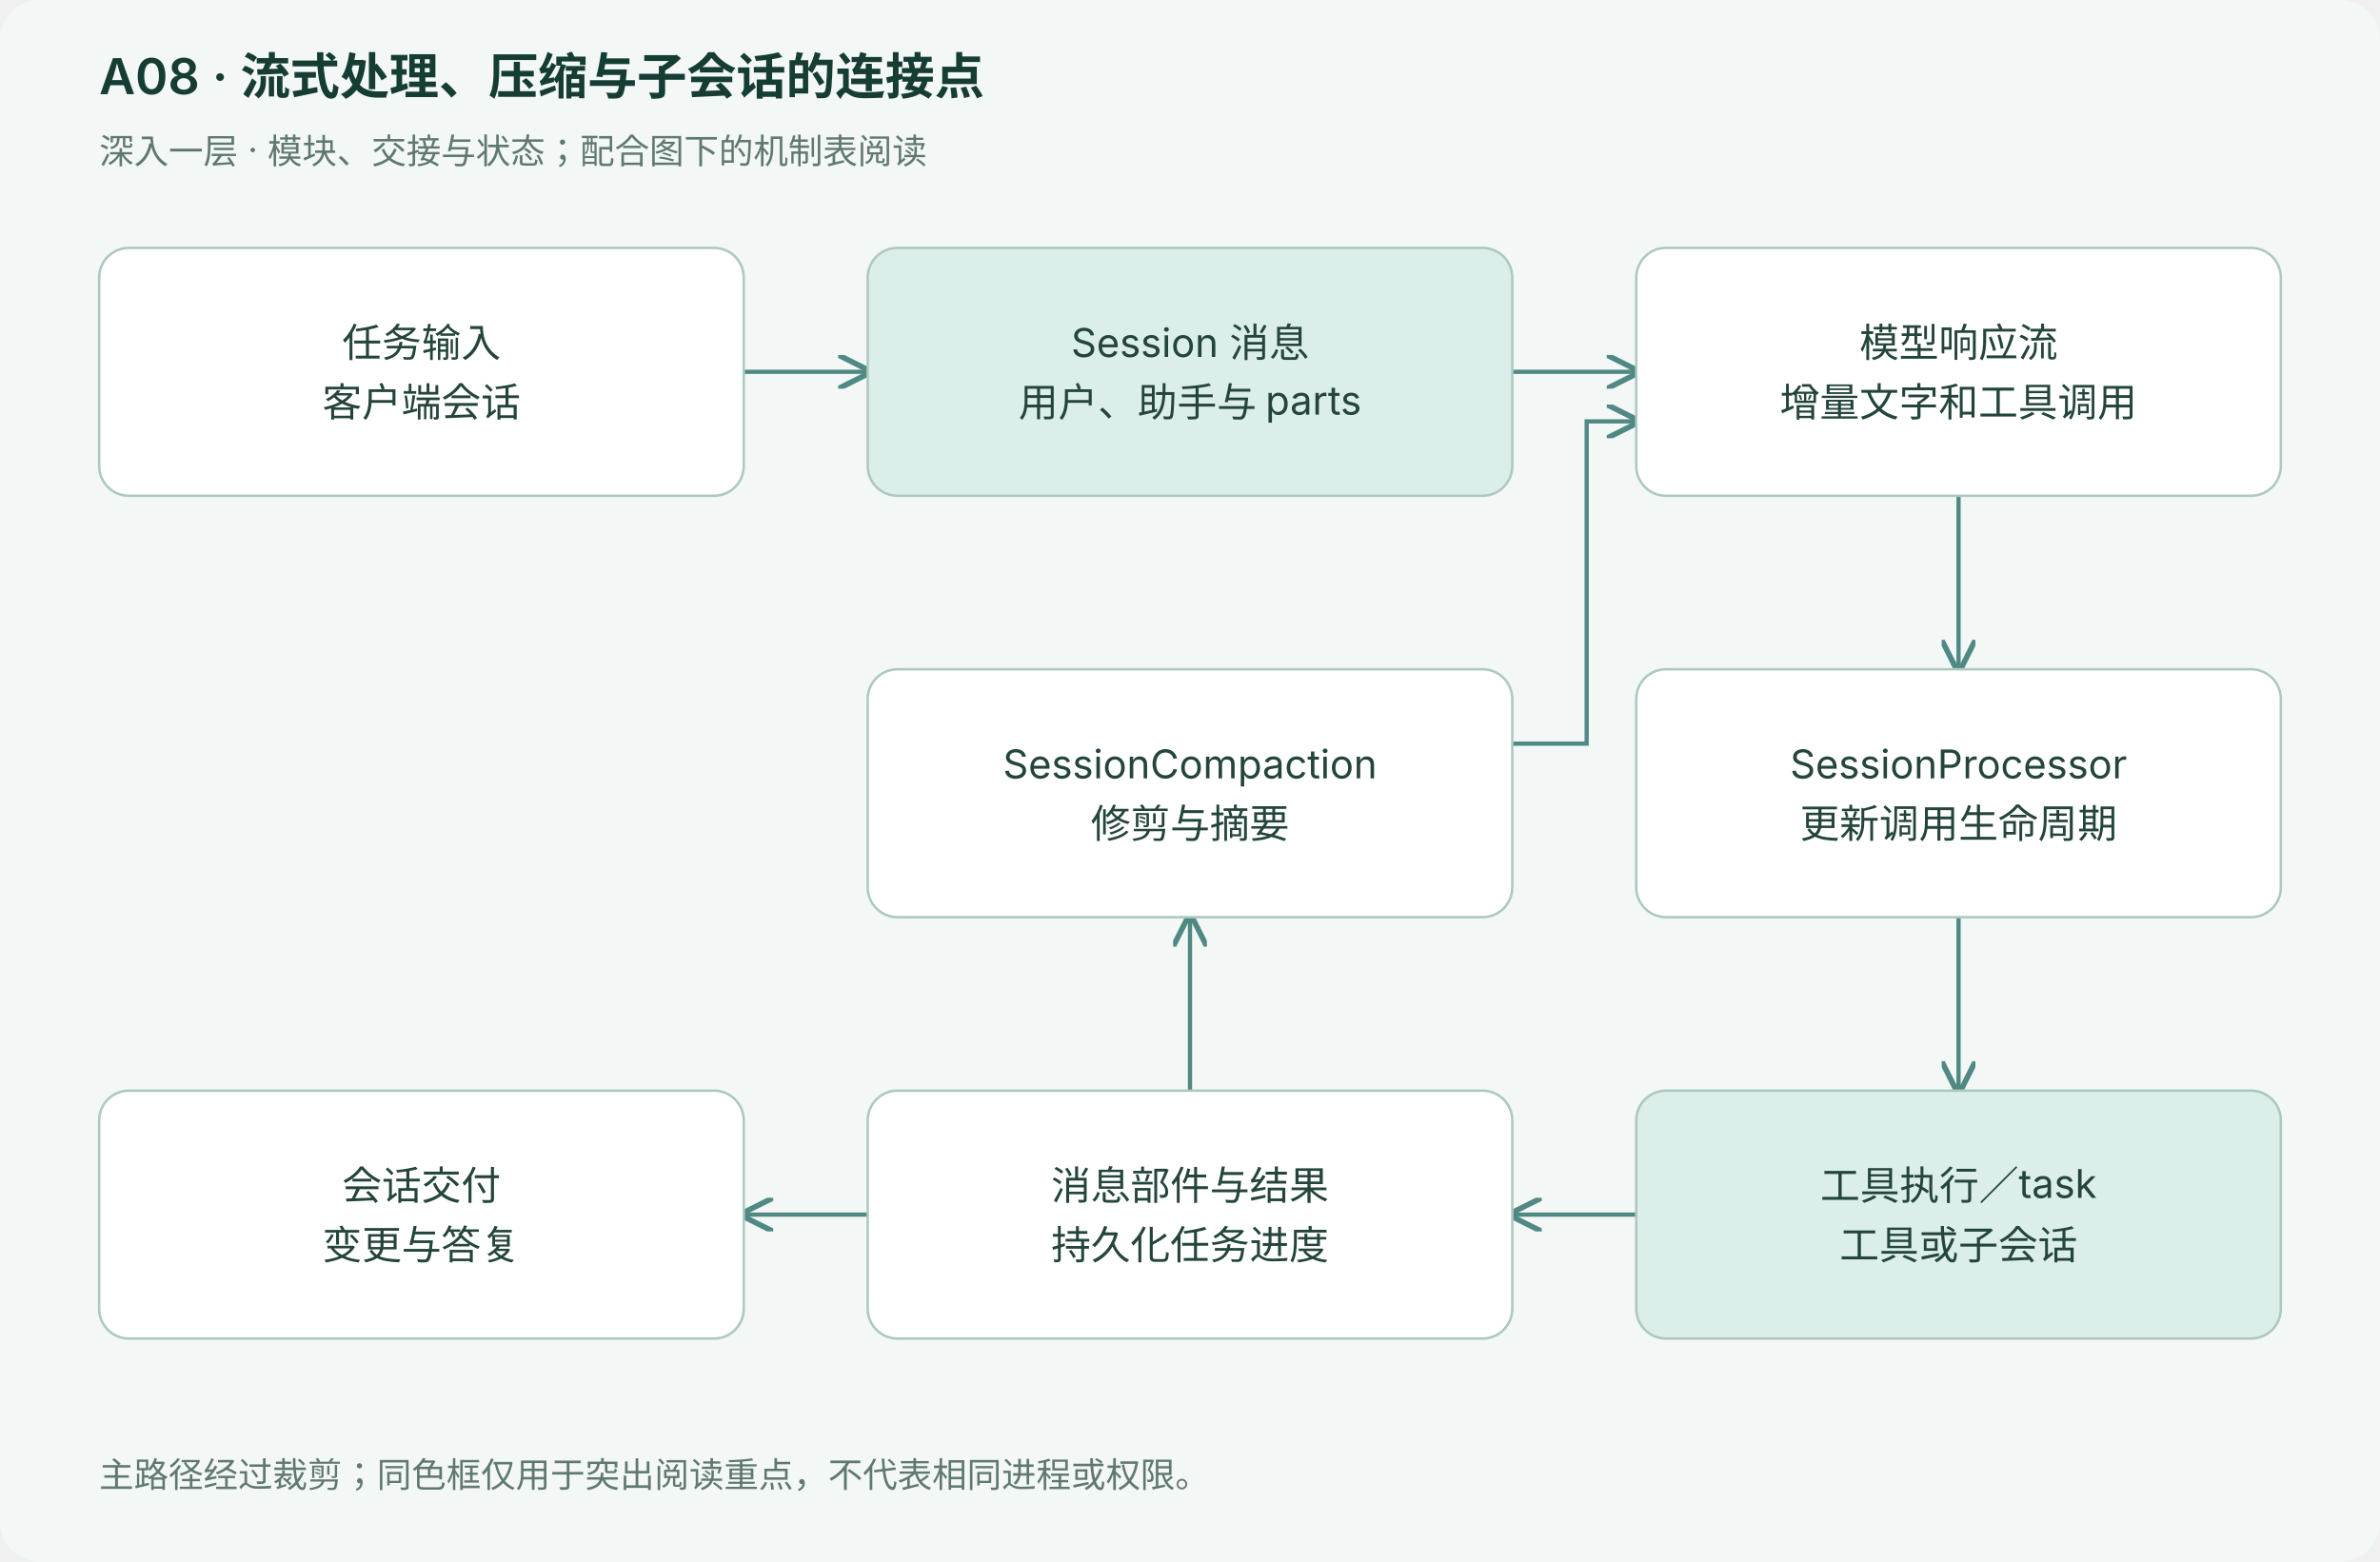
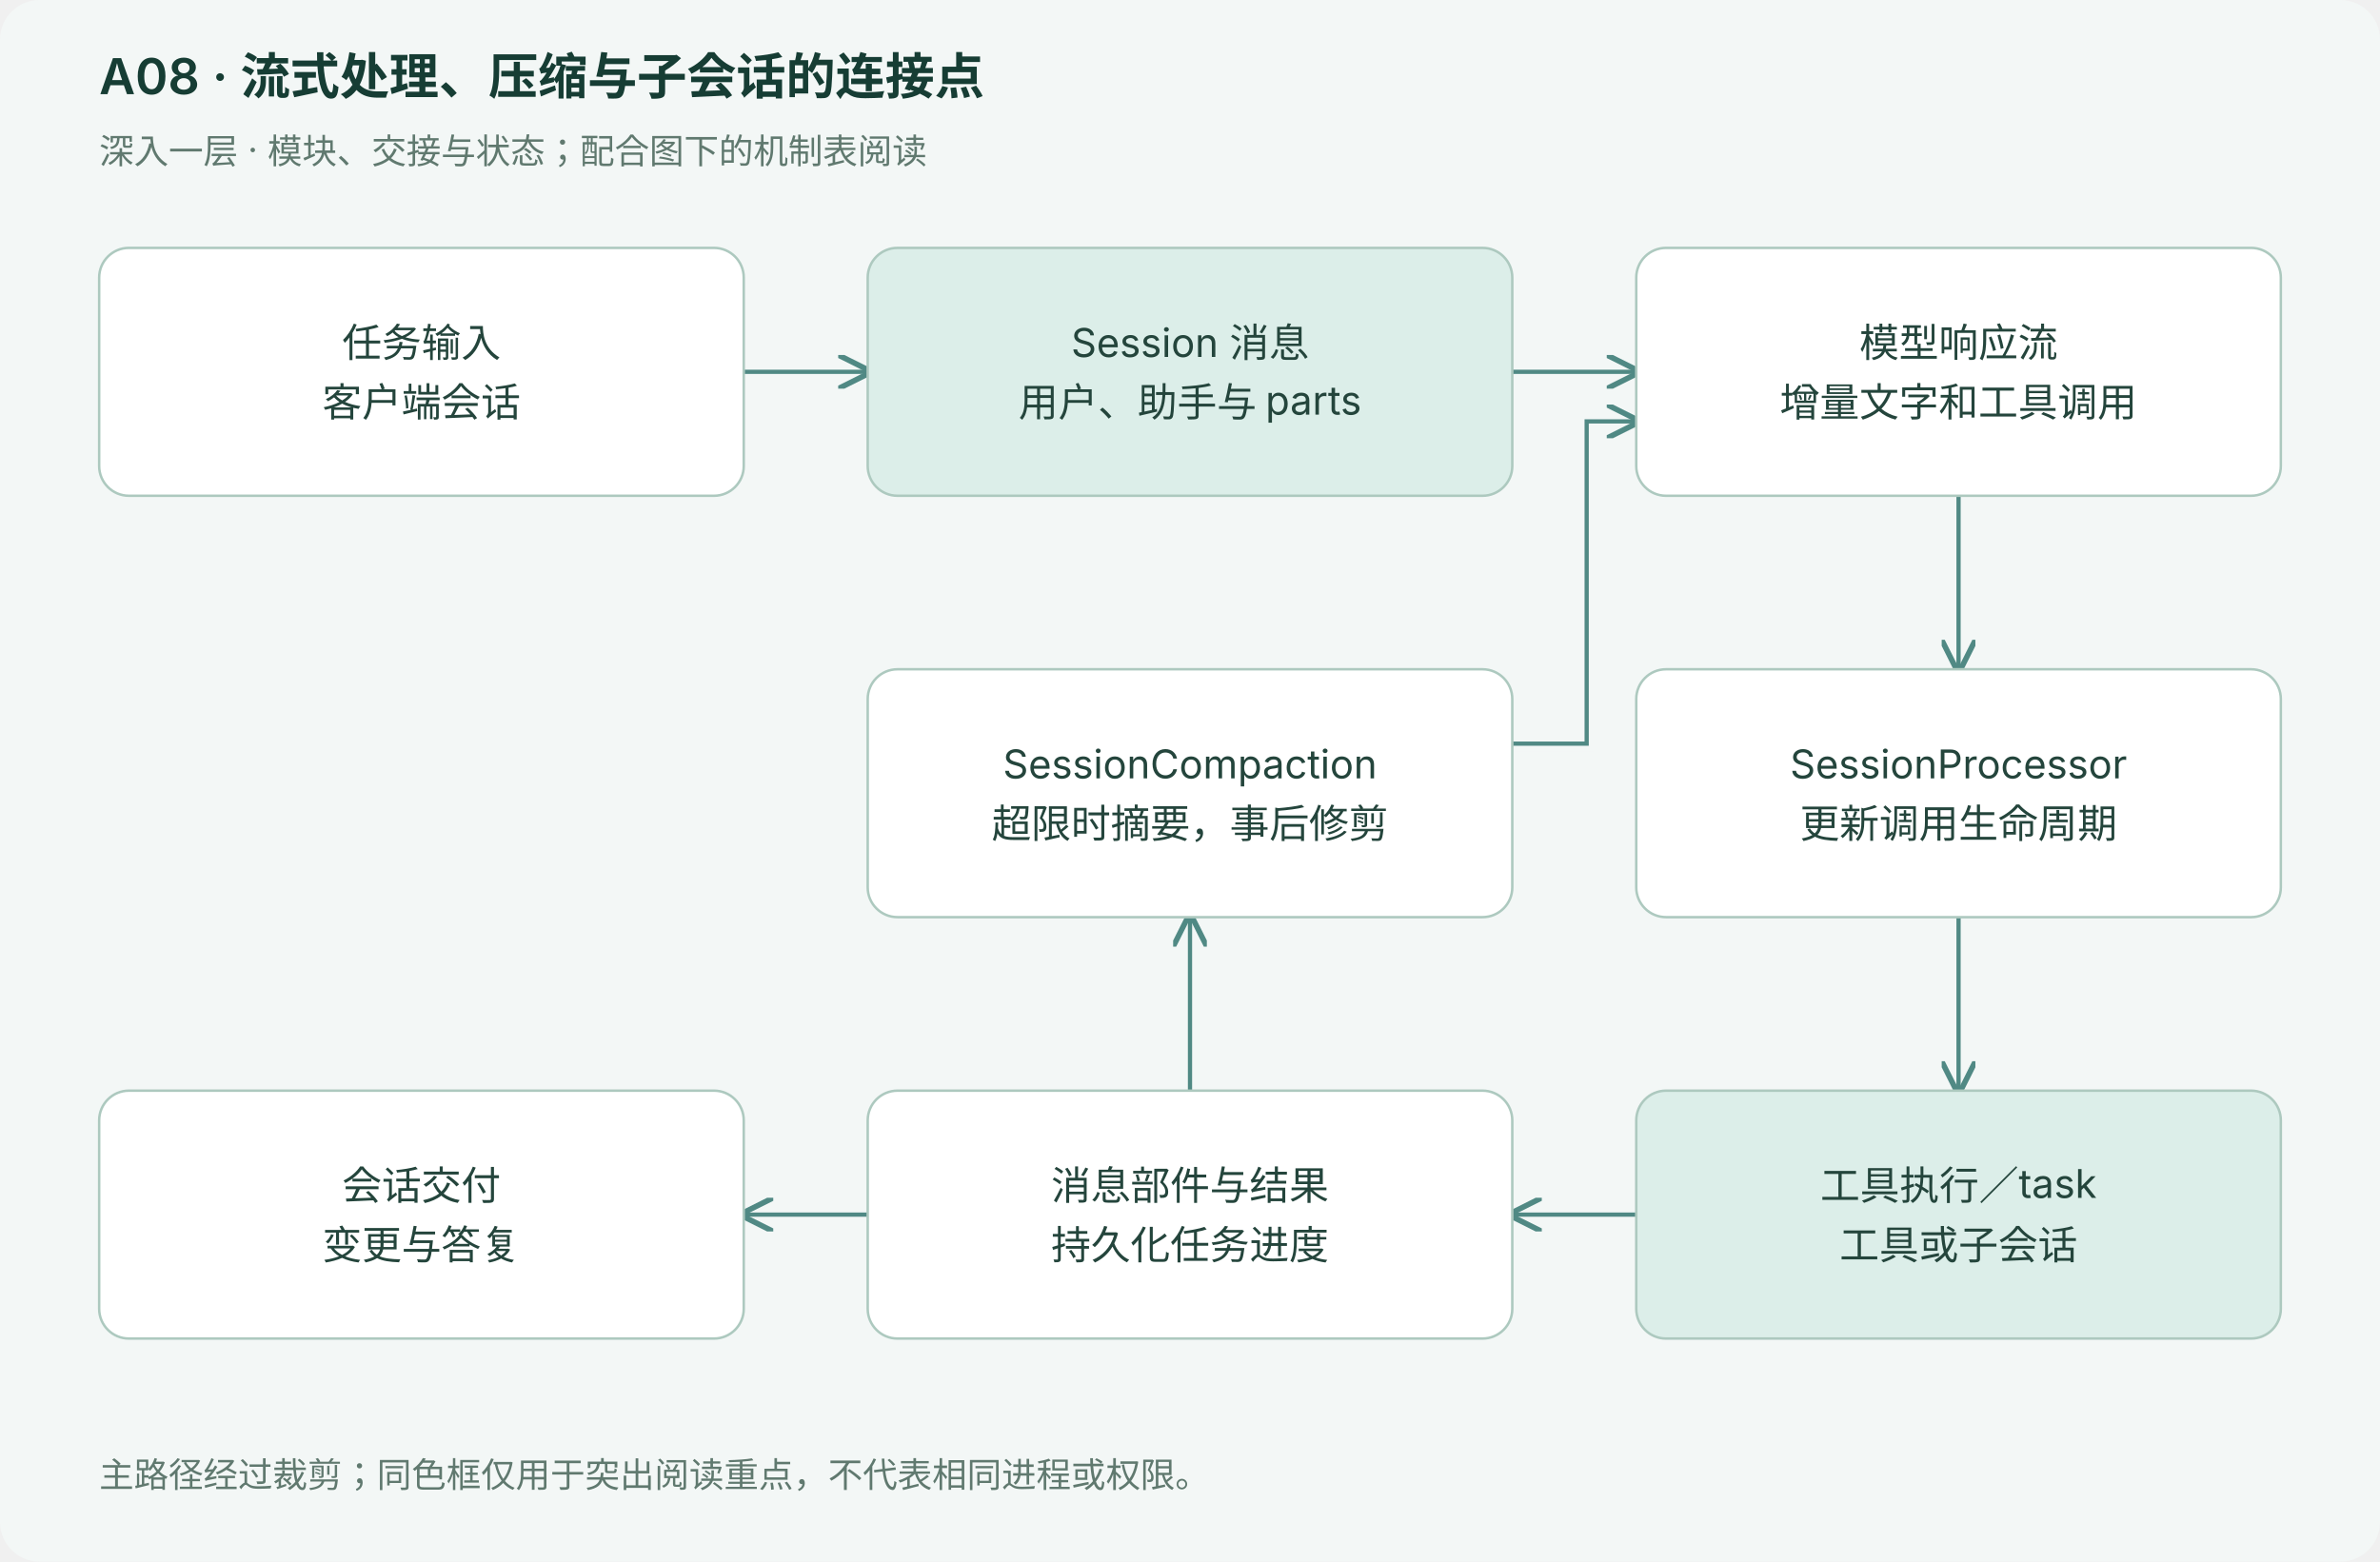
<svg xmlns="http://www.w3.org/2000/svg" viewBox="0 0 960 630" role="img" aria-label="A08 · 流式处理、压缩与子会话的连接点">
  <defs>
    <marker id="arrow" markerWidth="8" markerHeight="8" refX="7" refY="4" orient="auto">
      <path d="M0 0 L8 4 L0 8" fill="none" stroke="#508984" stroke-width="1.3" />
    </marker>
  </defs>
  <style>text{font-family:system-ui,-apple-system,'PingFang SC','Microsoft YaHei',sans-serif}</style>
  <rect width="960" height="630" rx="16" fill="#f3f7f6" />
  <text x="40" y="38" font-size="20" font-weight="600" fill="#163d34">A08 · 流式处理、压缩与子会话的连接点</text>
  <text x="40" y="66" font-size="14" fill="#60796f">深入一层 · 模块、交接与状态；配合图下的机制表阅读</text>
  <path class="edge-halo" d="M300 150 L350 150" fill="none" stroke="#f3f7f6" stroke-width="6" />
  <path data-edge="1-2" d="M300 150 L350 150" fill="none" stroke="#508984" stroke-width="1.7" marker-end="url(#arrow)" />
  <path class="edge-halo" d="M610 150 L660 150" fill="none" stroke="#f3f7f6" stroke-width="6" />
  <path data-edge="2-3" d="M610 150 L660 150" fill="none" stroke="#508984" stroke-width="1.7" marker-end="url(#arrow)" />
  <path class="edge-halo" d="M790 200 L790 270" fill="none" stroke="#f3f7f6" stroke-width="6" />
  <path data-edge="3-4" d="M790 200 L790 270" fill="none" stroke="#508984" stroke-width="1.7" marker-end="url(#arrow)" />
  <path class="edge-halo" d="M790 370 L790 440" fill="none" stroke="#f3f7f6" stroke-width="6" />
  <path data-edge="4-5" d="M790 370 L790 440" fill="none" stroke="#508984" stroke-width="1.7" marker-end="url(#arrow)" />
  <path class="edge-halo" d="M660 490 L610 490" fill="none" stroke="#f3f7f6" stroke-width="6" />
  <path data-edge="5-6" d="M660 490 L610 490" fill="none" stroke="#508984" stroke-width="1.7" marker-end="url(#arrow)" />
  <path class="edge-halo" d="M480 440 L480 370" fill="none" stroke="#f3f7f6" stroke-width="6" />
  <path data-edge="6-8" d="M480 440 L480 370" fill="none" stroke="#508984" stroke-width="1.7" marker-end="url(#arrow)" />
  <path class="edge-halo" d="M610 300 L640 300 L640 170 L660 170" fill="none" stroke="#f3f7f6" stroke-width="6" />
  <path data-edge="8-3" d="M610 300 L640 300 L640 170 L660 170" fill="none" stroke="#508984" stroke-width="1.7" marker-end="url(#arrow)" />
  <path class="edge-halo" d="M350 490 L300 490" fill="none" stroke="#f3f7f6" stroke-width="6" />
  <path data-edge="6-7" d="M350 490 L300 490" fill="none" stroke="#508984" stroke-width="1.7" marker-end="url(#arrow)" />
  <rect data-node="1" x="40" y="100" width="260" height="100" rx="12" fill="#ffffff" stroke="#adc9bf" />
  <text x="170.0" y="144.0" font-size="16" text-anchor="middle" fill="#24453c">任务输入</text>
  <text x="170.0" y="168.0" font-size="16" text-anchor="middle" fill="#24453c">客户端会话</text>
  <rect data-node="2" x="350" y="100" width="260" height="100" rx="12" fill="#dceee9" stroke="#adc9bf" />
  <text x="480.0" y="144.0" font-size="16" text-anchor="middle" fill="#24453c">Session 消息</text>
  <text x="480.0" y="168.0" font-size="16" text-anchor="middle" fill="#24453c">用户、助手与 parts</text>
  <rect data-node="3" x="660" y="100" width="260" height="100" rx="12" fill="#ffffff" stroke="#adc9bf" />
  <text x="790.0" y="144.0" font-size="16" text-anchor="middle" fill="#24453c">模型响应流</text>
  <text x="790.0" y="168.0" font-size="16" text-anchor="middle" fill="#24453c">增量文字和工具调用</text>
  <rect data-node="4" x="660" y="270" width="260" height="100" rx="12" fill="#ffffff" stroke="#adc9bf" />
  <text x="790.0" y="314.0" font-size="16" text-anchor="middle" fill="#24453c">SessionProcessor</text>
  <text x="790.0" y="338.0" font-size="16" text-anchor="middle" fill="#24453c">更新调用生命周期</text>
  <rect data-node="5" x="660" y="440" width="260" height="100" rx="12" fill="#dceee9" stroke="#adc9bf" />
  <text x="790.0" y="484.0" font-size="16" text-anchor="middle" fill="#24453c">工具执行／task</text>
  <text x="790.0" y="508.0" font-size="16" text-anchor="middle" fill="#24453c">工具或子会话</text>
  <rect data-node="6" x="350" y="440" width="260" height="100" rx="12" fill="#ffffff" stroke="#adc9bf" />
  <text x="480.0" y="484.0" font-size="16" text-anchor="middle" fill="#24453c">消息部件与结果</text>
  <text x="480.0" y="508.0" font-size="16" text-anchor="middle" fill="#24453c">持久化任务进度</text>
  <rect data-node="7" x="40" y="440" width="260" height="100" rx="12" fill="#ffffff" stroke="#adc9bf" />
  <text x="170.0" y="484.0" font-size="16" text-anchor="middle" fill="#24453c">会话交付</text>
  <text x="170.0" y="508.0" font-size="16" text-anchor="middle" fill="#24453c">变更与答复</text>
  <rect data-node="8" x="350" y="270" width="260" height="100" rx="12" fill="#ffffff" stroke="#adc9bf" />
  <text x="480.0" y="314.0" font-size="16" text-anchor="middle" fill="#24453c">SessionCompaction</text>
-   <text x="480.0" y="338.0" font-size="16" text-anchor="middle" fill="#24453c">修剪与摘要</text>
+   <text x="480.0" y="338.0" font-size="16" text-anchor="middle" fill="#24453c">超限时摘要，事后修剪</text>
  <text x="40" y="600" font-size="14" fill="#60796f">主路径经过裁剪；同色框仅用于突出阅读重点，不代表相同进程或权限。</text>
</svg>
